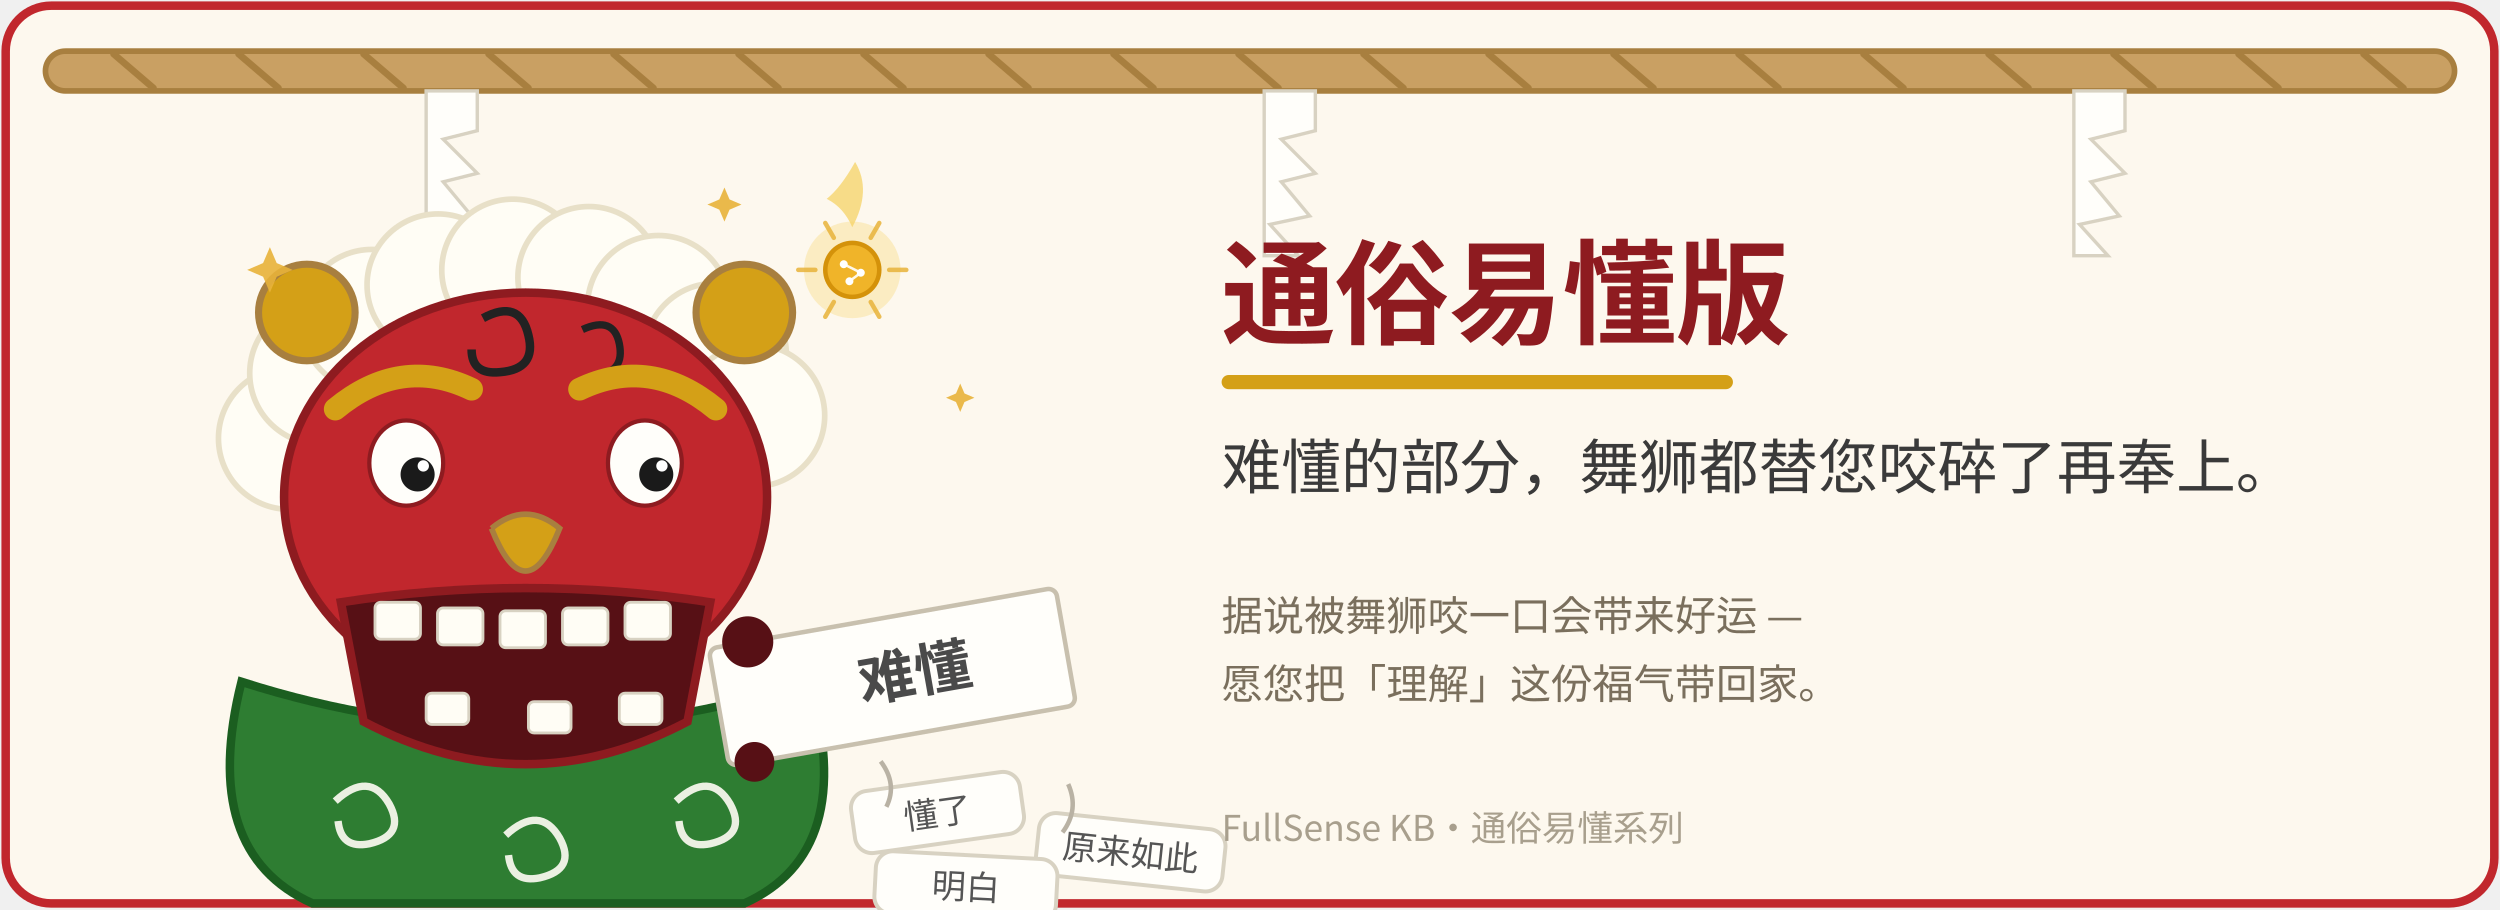
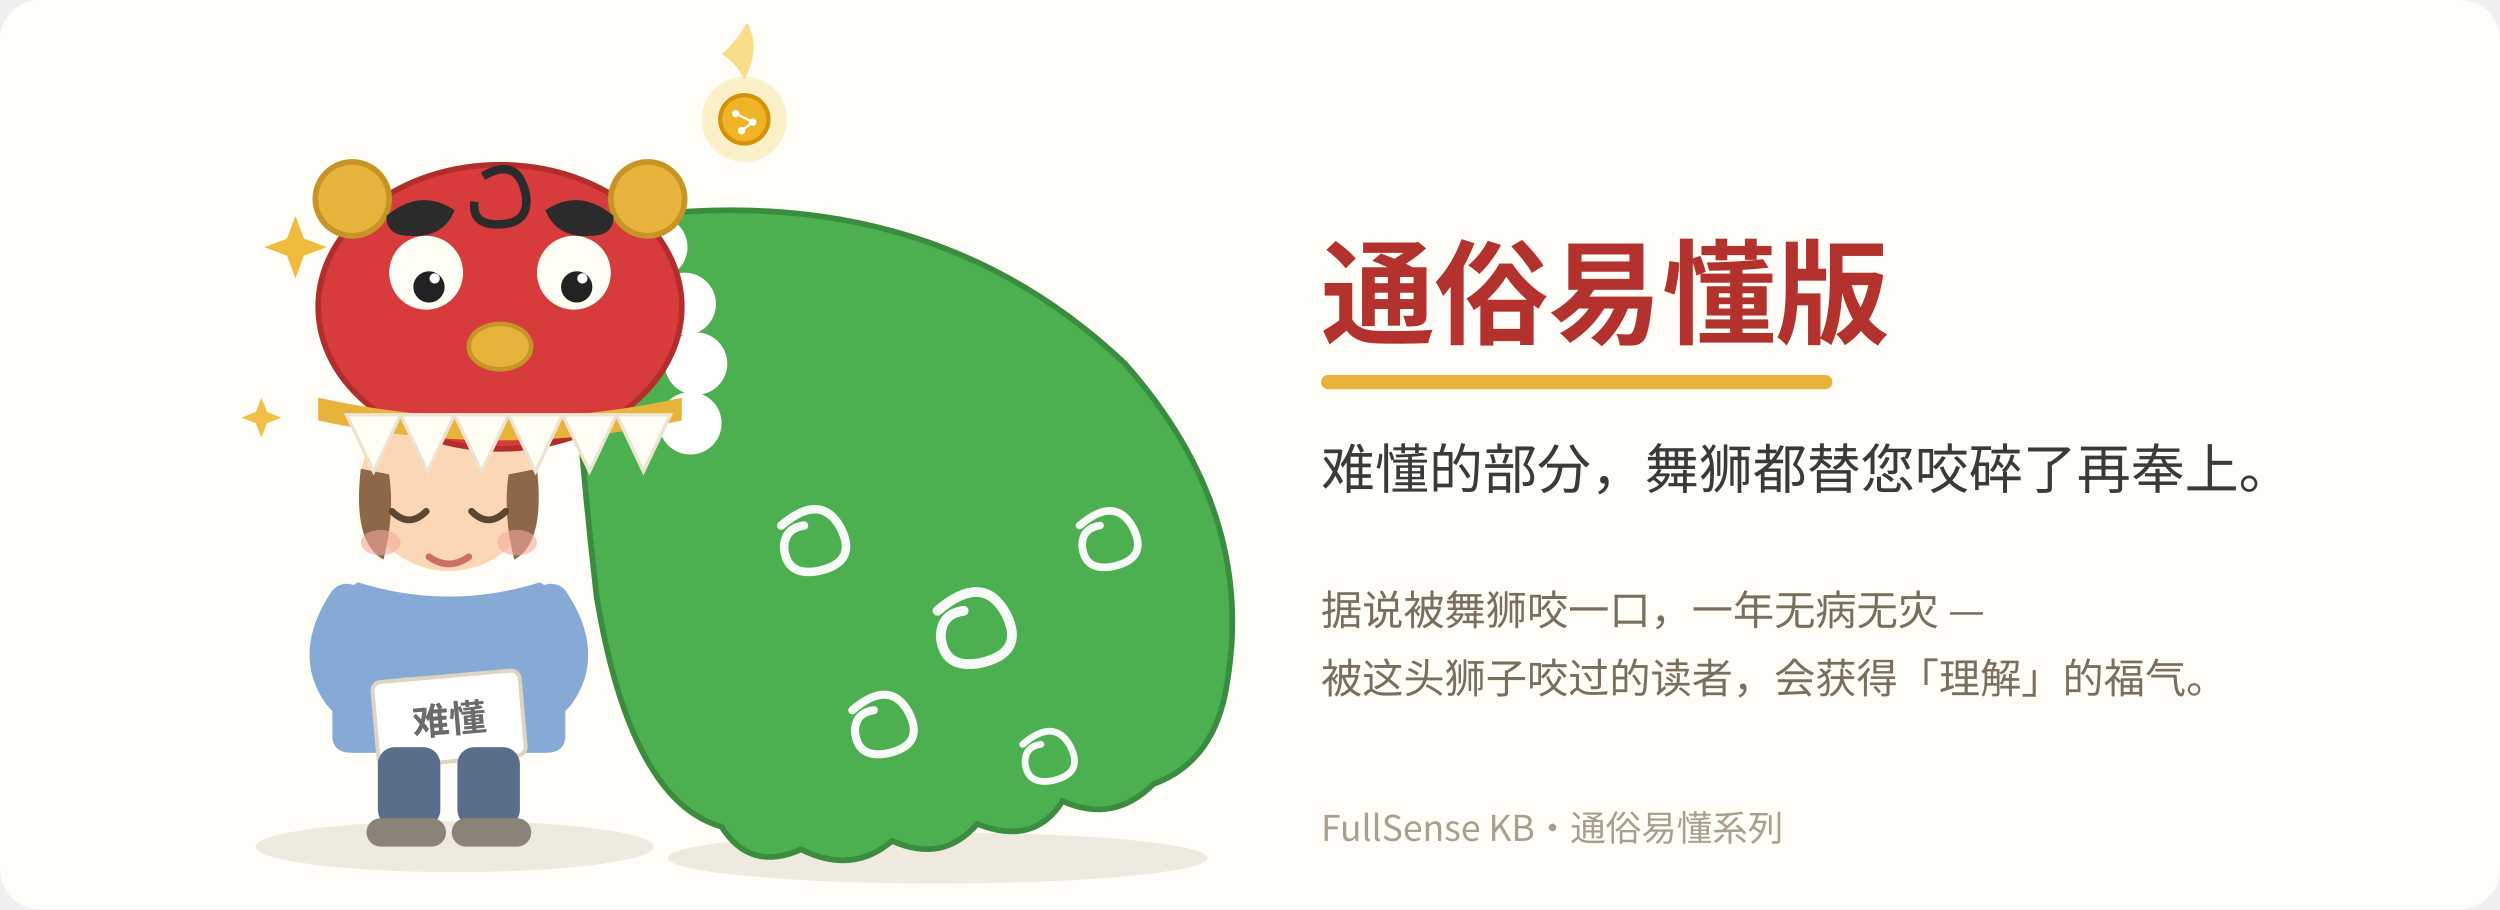
<svg xmlns="http://www.w3.org/2000/svg" viewBox="0 0 880 320" width="880" height="320" role="img">
-   <rect x="2" y="2" width="876" height="316" rx="16" fill="#fdf8ee" stroke="#c1272d" stroke-width="3" />
-   <rect x="16" y="18" width="848" height="14" rx="7" fill="#c9a063" stroke="#a87f3f" stroke-width="2" />
-   <line x1="40" y1="19" x2="54" y2="31" stroke="#a87f3f" stroke-width="2.4" stroke-linecap="round" />
-   <line x1="84" y1="19" x2="98" y2="31" stroke="#a87f3f" stroke-width="2.4" stroke-linecap="round" />
-   <line x1="128" y1="19" x2="142" y2="31" stroke="#a87f3f" stroke-width="2.4" stroke-linecap="round" />
-   <line x1="172" y1="19" x2="186" y2="31" stroke="#a87f3f" stroke-width="2.4" stroke-linecap="round" />
-   <line x1="216" y1="19" x2="230" y2="31" stroke="#a87f3f" stroke-width="2.4" stroke-linecap="round" />
-   <line x1="260" y1="19" x2="274" y2="31" stroke="#a87f3f" stroke-width="2.4" stroke-linecap="round" />
-   <line x1="304" y1="19" x2="318" y2="31" stroke="#a87f3f" stroke-width="2.4" stroke-linecap="round" />
-   <line x1="348" y1="19" x2="362" y2="31" stroke="#a87f3f" stroke-width="2.4" stroke-linecap="round" />
-   <line x1="392" y1="19" x2="406" y2="31" stroke="#a87f3f" stroke-width="2.4" stroke-linecap="round" />
-   <line x1="436" y1="19" x2="450" y2="31" stroke="#a87f3f" stroke-width="2.4" stroke-linecap="round" />
-   <line x1="480" y1="19" x2="494" y2="31" stroke="#a87f3f" stroke-width="2.4" stroke-linecap="round" />
-   <line x1="524" y1="19" x2="538" y2="31" stroke="#a87f3f" stroke-width="2.4" stroke-linecap="round" />
-   <line x1="568" y1="19" x2="582" y2="31" stroke="#a87f3f" stroke-width="2.4" stroke-linecap="round" />
-   <line x1="612" y1="19" x2="626" y2="31" stroke="#a87f3f" stroke-width="2.4" stroke-linecap="round" />
-   <line x1="656" y1="19" x2="670" y2="31" stroke="#a87f3f" stroke-width="2.4" stroke-linecap="round" />
-   <line x1="700" y1="19" x2="714" y2="31" stroke="#a87f3f" stroke-width="2.4" stroke-linecap="round" />
-   <line x1="744" y1="19" x2="758" y2="31" stroke="#a87f3f" stroke-width="2.4" stroke-linecap="round" />
-   <line x1="788" y1="19" x2="802" y2="31" stroke="#a87f3f" stroke-width="2.4" stroke-linecap="round" />
-   <line x1="832" y1="19" x2="846" y2="31" stroke="#a87f3f" stroke-width="2.4" stroke-linecap="round" />
-   <polygon points="150,32 168,32 168,46 156,49 168,61 156,64 166,76 152,79 162,90 150,90" fill="#fffefa" stroke="#d8d2c2" stroke-width="1.2" />
-   <polygon points="445,32 463,32 463,46 451,49 463,61 451,64 461,76 447,79 457,90 445,90" fill="#fffefa" stroke="#d8d2c2" stroke-width="1.2" />
-   <polygon points="730,32 748,32 748,46 736,49 748,61 736,64 746,76 732,79 742,90 730,90" fill="#fffefa" stroke="#d8d2c2" stroke-width="1.2" />
+   <rect x="0" y="0" width="880" height="320" rx="14" fill="#fffdf8" />
+   <ellipse cx="160" cy="298" rx="70" ry="9" fill="#e8e2d4" opacity="0.7" />
+   <ellipse cx="330" cy="302" rx="95" ry="9" fill="#e8e2d4" opacity="0.7" />
  <g>
-     <path d="M85 240 Q70 300 110 318 L262 318 Q302 300 285 240 Q185 272 85 240 Z" fill="#2e7d32" stroke="#1b5e20" stroke-width="3" />
-     <path d="M118 282 q12 -11 19 1 q6 11 -7 14 q-10 2 -11 -8" stroke="#fffdf5" stroke-width="2.6" fill="none" opacity="0.9" />
-     <path d="M178 294 q12 -11 19 1 q6 11 -7 14 q-10 2 -11 -8" stroke="#fffdf5" stroke-width="2.6" fill="none" opacity="0.9" />
-     <path d="M238 282 q12 -11 19 1 q6 11 -7 14 q-10 2 -11 -8" stroke="#fffdf5" stroke-width="2.6" fill="none" opacity="0.9" />
-     <circle cx="101.9" cy="154.3" r="25" fill="#fffdf5" stroke="#e8e0c8" stroke-width="2" />
-     <circle cx="112.9" cy="131.4" r="25" fill="#fffdf5" stroke="#e8e0c8" stroke-width="2" />
-     <circle cx="130.9" cy="112.8" r="25" fill="#fffdf5" stroke="#e8e0c8" stroke-width="2" />
-     <circle cx="154.2" cy="100.3" r="25" fill="#fffdf5" stroke="#e8e0c8" stroke-width="2" />
-     <circle cx="180.5" cy="95.1" r="25" fill="#fffdf5" stroke="#e8e0c8" stroke-width="2" />
-     <circle cx="207.3" cy="97.7" r="25" fill="#fffdf5" stroke="#e8e0c8" stroke-width="2" />
-     <circle cx="231.8" cy="107.9" r="25" fill="#fffdf5" stroke="#e8e0c8" stroke-width="2" />
-     <circle cx="251.8" cy="124.7" r="25" fill="#fffdf5" stroke="#e8e0c8" stroke-width="2" />
-     <circle cx="265.3" cy="146.3" r="25" fill="#fffdf5" stroke="#e8e0c8" stroke-width="2" />
-     <circle cx="108" cy="110" r="17" fill="#d4a017" stroke="#a87f3f" stroke-width="2.5" />
-     <circle cx="262" cy="110" r="17" fill="#d4a017" stroke="#a87f3f" stroke-width="2.5" />
-     <ellipse cx="185" cy="175" rx="85" ry="72" fill="#c1272d" stroke="#8e1b20" stroke-width="3" />
-     <path d="M170 112 q13 -7 16 6 q3 12 -10 13 q-10 1 -10 -8" stroke="#222" stroke-width="3" fill="none" />
-     <path d="M205 116 q11 -5 13 5 q2 10 -8 11" stroke="#222" stroke-width="2.6" fill="none" />
-     <path d="M118 144 q23 -19 48 -7" stroke="#d4a017" stroke-width="8" fill="none" stroke-linecap="round" />
-     <path d="M252 144 q-23 -19 -48 -7" stroke="#d4a017" stroke-width="8" fill="none" stroke-linecap="round" />
-     <ellipse cx="143" cy="163" rx="13" ry="15" fill="#fffefa" stroke="#8e1b20" stroke-width="1.5" />
-     <ellipse cx="227" cy="163" rx="13" ry="15" fill="#fffefa" stroke="#8e1b20" stroke-width="1.5" />
-     <circle cx="147" cy="167" r="6" fill="#1a1a1a" />
-     <circle cx="231" cy="167" r="6" fill="#1a1a1a" />
-     <circle cx="149" cy="164" r="2" fill="#fff" />
-     <circle cx="233" cy="164" r="2" fill="#fff" />
-     <path d="M173 186 q12 -10 24 0 q-6 15 -12 15 q-6 0 -12 -15" fill="#d4a017" stroke="#a87f3f" stroke-width="2" />
-     <path d="M120 212 Q185 202 250 212 L242 254 Q185 284 128 254 Z" fill="#571015" stroke="#8e1b20" stroke-width="3" />
-     <rect x="132" y="212" width="16" height="13" rx="2" fill="#fffdf5" stroke="#d8d2c2" stroke-width="1" />
-     <rect x="154" y="214" width="16" height="13" rx="2" fill="#fffdf5" stroke="#d8d2c2" stroke-width="1" />
-     <rect x="176" y="215" width="16" height="13" rx="2" fill="#fffdf5" stroke="#d8d2c2" stroke-width="1" />
-     <rect x="198" y="214" width="16" height="13" rx="2" fill="#fffdf5" stroke="#d8d2c2" stroke-width="1" />
-     <rect x="220" y="212" width="16" height="13" rx="2" fill="#fffdf5" stroke="#d8d2c2" stroke-width="1" />
-     <rect x="150" y="244" width="15" height="11" rx="2" fill="#fffdf5" stroke="#d8d2c2" stroke-width="1" />
-     <rect x="186" y="247" width="15" height="11" rx="2" fill="#fffdf5" stroke="#d8d2c2" stroke-width="1" />
-     <rect x="218" y="244" width="15" height="11" rx="2" fill="#fffdf5" stroke="#d8d2c2" stroke-width="1" />
-     <g transform="rotate(-10 310 238)">
-       <rect x="252" y="218" width="124" height="42" rx="3" fill="#fffefa" stroke="#c8c0ae" stroke-width="1.6" />
-       <circle cx="266" cy="218" r="9" fill="#571015" />
-       <circle cx="261" cy="260" r="7" fill="#571015" />
-       <text x="322" y="246" text-anchor="middle" font-family="'Hiragino Sans','Noto Sans CJK JP','Yu Gothic',Meiryo,sans-serif" font-size="20" font-weight="bold" fill="#4a4a4a">难懂</text>
+     <circle cx="158" cy="170" r="31" fill="#fbd7b5" />
+     <path d="M127 165 q-3 26 8 32 q4 -16 2 -30 Z" fill="#8d6748" />
+     <path d="M189 165 q3 26 -8 32 q-4 -16 -2 -30 Z" fill="#8d6748" />
+     <path d="M138 180 q6 6 12 0" stroke="#5b4632" stroke-width="2.4" fill="none" stroke-linecap="round" />
+     <path d="M166 180 q6 6 12 0" stroke="#5b4632" stroke-width="2.4" fill="none" stroke-linecap="round" />
+     <path d="M151 196 q7 5 14 0" stroke="#c96f63" stroke-width="2.4" fill="none" stroke-linecap="round" />
+     <ellipse cx="134" cy="191" rx="7" ry="4.5" fill="#f5a8a0" opacity="0.6" />
+     <ellipse cx="182" cy="191" rx="7" ry="4.5" fill="#f5a8a0" opacity="0.6" />
+     <path d="M126 205 q-8 4 -9 22 l0 32 q0 6 7 6 l68 0 q7 0 7 -6 l0 -32 q-1 -18 -9 -22 q-32 10 -64 0 Z" fill="#87a9d6" />
+     <path d="M122 212 q-12 18 -2 32 q6 7 14 2 l10 -14" fill="none" stroke="#87a9d6" stroke-width="13" stroke-linecap="round" />
+     <path d="M194 212 q12 18 2 32 q-6 7 -14 2 l-10 -14" fill="none" stroke="#87a9d6" stroke-width="13" stroke-linecap="round" />
+     <circle cx="143" cy="245" r="6.5" fill="#fbd7b5" />
+     <circle cx="173" cy="245" r="6.5" fill="#fbd7b5" />
+     <g transform="rotate(-5 158 252)">
+       <rect x="132" y="238" width="52" height="30" rx="3" fill="#ffffff" stroke="#ddd5c2" stroke-width="1.4" />
+       <text x="158" y="258" text-anchor="middle" font-family="'Hiragino Sans','Noto Sans CJK JP','Yu Gothic',Meiryo,sans-serif" font-size="13" font-weight="bold" fill="#6b6b6b">难懂</text>
    </g>
-     <g transform="rotate(-8 330 286)">
-       <rect x="300.0" y="275" width="60" height="22" rx="6" fill="#fffefa" stroke="#d8d2c2" stroke-width="1.4" />
-       <text x="330" y="290.5" text-anchor="middle" font-family="'Hiragino Sans','Noto Sans CJK JP','Yu Gothic',Meiryo,sans-serif" font-size="12" fill="#555">懂了</text>
-     </g>
-     <g transform="rotate(6 398 300)">
-       <rect x="365.0" y="289" width="66" height="22" rx="6" fill="#fffefa" stroke="#d8d2c2" stroke-width="1.4" />
-       <text x="398" y="304.5" text-anchor="middle" font-family="'Hiragino Sans','Noto Sans CJK JP','Yu Gothic',Meiryo,sans-serif" font-size="12" fill="#555">原来如此</text>
-     </g>
-     <g transform="rotate(3 340 312)">
-       <rect x="308.0" y="301" width="64" height="22" rx="6" fill="#fffefa" stroke="#d8d2c2" stroke-width="1.4" />
-       <text x="340" y="316.5" text-anchor="middle" font-family="'Hiragino Sans','Noto Sans CJK JP','Yu Gothic',Meiryo,sans-serif" font-size="12" fill="#555">明白</text>
-     </g>
-     <path d="M310 268 q6 8 2 16" stroke="#b9b2a4" stroke-width="1.6" fill="none" />
-     <path d="M376 276 q4 9 -2 17" stroke="#b9b2a4" stroke-width="1.6" fill="none" />
+     <rect x="133" y="263" width="22" height="28" rx="6" fill="#5a6e8c" />
+     <rect x="161" y="263" width="22" height="28" rx="6" fill="#5a6e8c" />
+     <rect x="129" y="288" width="28" height="10" rx="5" fill="#8a8378" />
+     <rect x="159" y="288" width="28" height="10" rx="5" fill="#8a8378" />
+   </g>
+   <path d="M200 80 Q320 56 396 128 Q442 180 432 240 q-4 28 -26 36          q-14 14 -32 6 q-10 16 -30 8 q-12 14 -30 6 q-14 12 -32 3 q-18 8 -28 -8          Q222 282 210 210 Q202 140 200 80 Z" fill="#4caf50" stroke="#3a8c3f" stroke-width="2" />
+   <g transform="translate(275,185) scale(1.0)">
+     <path d="M0 0 q14 -12 21 1 q6 12 -8 15 q-11 2 -12 -8 q0 -7 7 -8" stroke="#ffffff" stroke-width="3" fill="none" opacity="0.95" stroke-linecap="round" />
+   </g>
+   <g transform="translate(330,215) scale(1.15)">
+     <path d="M0 0 q14 -12 21 1 q6 12 -8 15 q-11 2 -12 -8 q0 -7 7 -8" stroke="#ffffff" stroke-width="3" fill="none" opacity="0.95" stroke-linecap="round" />
+   </g>
+   <g transform="translate(380,185) scale(0.9)">
+     <path d="M0 0 q14 -12 21 1 q6 12 -8 15 q-11 2 -12 -8 q0 -7 7 -8" stroke="#ffffff" stroke-width="3" fill="none" opacity="0.95" stroke-linecap="round" />
+   </g>
+   <g transform="translate(300,250) scale(0.95)">
+     <path d="M0 0 q14 -12 21 1 q6 12 -8 15 q-11 2 -12 -8 q0 -7 7 -8" stroke="#ffffff" stroke-width="3" fill="none" opacity="0.95" stroke-linecap="round" />
+   </g>
+   <g transform="translate(360,262) scale(0.8)">
+     <path d="M0 0 q14 -12 21 1 q6 12 -8 15 q-11 2 -12 -8 q0 -7 7 -8" stroke="#ffffff" stroke-width="3" fill="none" opacity="0.95" stroke-linecap="round" />
+   </g>
+   <circle cx="231" cy="87" r="11" fill="#ffffff" />
+   <circle cx="241" cy="107" r="11" fill="#ffffff" />
+   <circle cx="245" cy="128" r="11" fill="#ffffff" />
+   <circle cx="243" cy="149" r="11" fill="#ffffff" />
+   <g>
+     <ellipse cx="176" cy="108" rx="64" ry="50" fill="#d83b3b" stroke="#b32d2d" stroke-width="2" />
+     <circle cx="124" cy="70" r="13" fill="#e8b33a" stroke="#c79427" stroke-width="2" />
+     <circle cx="228" cy="70" r="13" fill="#e8b33a" stroke="#c79427" stroke-width="2" />
+     <path d="M136 76 q12 -10 24 -2 q-4 10 -16 9 q-8 0 -8 -7" fill="#2b2b2b" />
+     <path d="M216 76 q-12 -10 -24 -2 q4 10 16 9 q8 0 8 -7" fill="#2b2b2b" />
+     <path d="M170 62 q12 -7 15 6 q2 11 -10 11 q-9 0 -8 -8" stroke="#2b2b2b" stroke-width="3" fill="none" />
+     <circle cx="150" cy="96" r="13" fill="#fffef5" />
+     <circle cx="202" cy="96" r="13" fill="#fffef5" />
+     <circle cx="151" cy="101" r="5.5" fill="#222" />
+     <circle cx="203" cy="101" r="5.5" fill="#222" />
+     <circle cx="153" cy="98" r="1.8" fill="#fff" />
+     <circle cx="205" cy="98" r="1.8" fill="#fff" />
+     <ellipse cx="176" cy="122" rx="11" ry="8" fill="#e8b33a" stroke="#c79427" stroke-width="1.6" />
+     <path d="M112 140 q64 14 128 0 l0 8 q-64 14 -128 0 Z" fill="#e8b33a" />
+     <polygon points="122,146 131.5,166 141,146" fill="#fffef5" stroke="#ece4d0" stroke-width="1.2" />
+     <polygon points="141,146 150.5,166 160,146" fill="#fffef5" stroke="#ece4d0" stroke-width="1.2" />
+     <polygon points="160,146 169.5,166 179,146" fill="#fffef5" stroke="#ece4d0" stroke-width="1.2" />
+     <polygon points="179,146 188.5,166 198,146" fill="#fffef5" stroke="#ece4d0" stroke-width="1.2" />
+     <polygon points="198,146 207.5,166 217,146" fill="#fffef5" stroke="#ece4d0" stroke-width="1.2" />
+     <polygon points="217,146 226.5,166 236,146" fill="#fffef5" stroke="#ece4d0" stroke-width="1.2" />
  </g>
  <g>
-     <circle cx="300" cy="95" r="17" fill="#f6d365" opacity="0.32" />
-     <path d="M300 80 q7 -13 1 -23 q-5 9 -10 13 q6 3 9 10" fill="#f6d365" opacity="0.75" />
-     <circle cx="300" cy="95" r="9.5" fill="#f0b429" stroke="#d4920a" stroke-width="1.6" />
-     <circle cx="297" cy="93" r="1.4" fill="#fff" />
-     <circle cx="303" cy="96" r="1.4" fill="#fff" />
-     <circle cx="299" cy="99" r="1.4" fill="#fff" />
-     <line x1="297" y1="93" x2="303" y2="96" stroke="#fff" stroke-width="0.9" opacity="0.9" />
-     <line x1="303" y1="96" x2="299" y2="99" stroke="#fff" stroke-width="0.9" opacity="0.9" />
-     <line x1="313.0" y1="95.0" x2="319.0" y2="95.0" stroke="#e8b33a" stroke-width="1.6" stroke-linecap="round" opacity="0.85" />
-     <line x1="306.5" y1="106.3" x2="309.5" y2="111.5" stroke="#e8b33a" stroke-width="1.6" stroke-linecap="round" opacity="0.85" />
-     <line x1="293.5" y1="106.3" x2="290.5" y2="111.5" stroke="#e8b33a" stroke-width="1.6" stroke-linecap="round" opacity="0.85" />
-     <line x1="287.0" y1="95.0" x2="281.0" y2="95.0" stroke="#e8b33a" stroke-width="1.6" stroke-linecap="round" opacity="0.85" />
-     <line x1="293.5" y1="83.7" x2="290.5" y2="78.5" stroke="#e8b33a" stroke-width="1.6" stroke-linecap="round" opacity="0.85" />
-     <line x1="306.5" y1="83.7" x2="309.5" y2="78.5" stroke="#e8b33a" stroke-width="1.6" stroke-linecap="round" opacity="0.85" />
+     <circle cx="262" cy="42" r="15" fill="#f6d365" opacity="0.32" />
+     <path d="M262 28 q6 -11 1 -20 q-5 8 -9 11 q5 3 8 9" fill="#f6d365" opacity="0.75" />
+     <circle cx="262" cy="42" r="8.5" fill="#f0b429" stroke="#d4920a" stroke-width="1.5" />
+     <circle cx="259" cy="40" r="1.3" fill="#fff" />
+     <circle cx="265" cy="43" r="1.3" fill="#fff" />
+     <circle cx="261" cy="46" r="1.3" fill="#fff" />
+     <line x1="259" y1="40" x2="265" y2="43" stroke="#fff" stroke-width="0.8" />
+     <line x1="265" y1="43" x2="261" y2="46" stroke="#fff" stroke-width="0.8" />
  </g>
-   <polygon points="95,87 97.4,92.6 103,95 97.4,97.4 95,103 92.6,97.4 87,95 92.6,92.6" fill="#e8b33a" opacity="0.9" />
-   <polygon points="255,66 256.8,70.2 261,72 256.8,73.8 255,78 253.2,73.8 249,72 253.2,70.2" fill="#e8b33a" opacity="0.9" />
-   <polygon points="338,135 339.5,138.5 343,140 339.5,141.5 338,145 336.5,141.5 333,140 336.5,138.5" fill="#e8b33a" opacity="0.9" />
+   <polygon points="104,76 107,84 115,87 107,90 104,98 101,90 93,87 101,84" fill="#f0b429" opacity="0.9" />
+   <polygon points="92,140 94,145 99,147 94,149 92,154 90,149 85,147 90,145" fill="#f0b429" opacity="0.85" />
  <g>
-     <text x="430" y="118" font-family="'Hiragino Sans','Noto Sans CJK JP','Yu Gothic',Meiryo,sans-serif" font-size="40" font-weight="bold" fill="#8e1b20">通俗易懂版</text>
-     <rect x="430" y="132" width="180" height="5" rx="2.5" fill="#d4a017" />
-     <text x="430" y="172" font-family="'Hiragino Sans','Noto Sans CJK JP','Yu Gothic',Meiryo,sans-serif" font-size="21" fill="#3a3a3a">难懂的部分，舞狮都替您咬碎了再奉上。</text>
-     <text x="430" y="222" font-family="'Hiragino Sans','Noto Sans CJK JP','Yu Gothic',Meiryo,sans-serif" font-size="14.5" fill="#7a6f5d">据说被舞狮咬一口会带来好运 —</text>
-     <text x="430" y="246" font-family="'Hiragino Sans','Noto Sans CJK JP','Yu Gothic',Meiryo,sans-serif" font-size="14.5" fill="#7a6f5d">愿您把「理解」这份福气带回家。</text>
-     <text x="430" y="296" font-family="'Hiragino Sans','Noto Sans CJK JP','Yu Gothic',Meiryo,sans-serif" font-size="12.5" fill="#a89f8d">FullSense KB・通俗易懂系列</text>
+     <text x="465" y="118" font-family="'Hiragino Sans','Noto Sans CJK JP','Yu Gothic',Meiryo,sans-serif" font-size="40" font-weight="bold" fill="#b3322e">通俗易懂版</text>
+     <rect x="465" y="132" width="180" height="5" rx="2.5" fill="#e8b33a" />
+     <text x="465" y="172" font-family="'Hiragino Sans','Noto Sans CJK JP','Yu Gothic',Meiryo,sans-serif" font-size="19" fill="#3a3a3a">难懂的部分，舞狮都替您咬碎了再奉上。</text>
+     <text x="465" y="220" font-family="'Hiragino Sans','Noto Sans CJK JP','Yu Gothic',Meiryo,sans-serif" font-size="14.5" fill="#7a6f5d">据说被舞狮咬一口，一年无病无灾 —</text>
+     <text x="465" y="244" font-family="'Hiragino Sans','Noto Sans CJK JP','Yu Gothic',Meiryo,sans-serif" font-size="14.5" fill="#7a6f5d">被这头狮子咬过的读者，会获得「理解」的福气。</text>
+     <text x="465" y="296" font-family="'Hiragino Sans','Noto Sans CJK JP','Yu Gothic',Meiryo,sans-serif" font-size="12.5" fill="#a89f8d">FullSense KB・通俗易懂系列</text>
  </g>
</svg>
